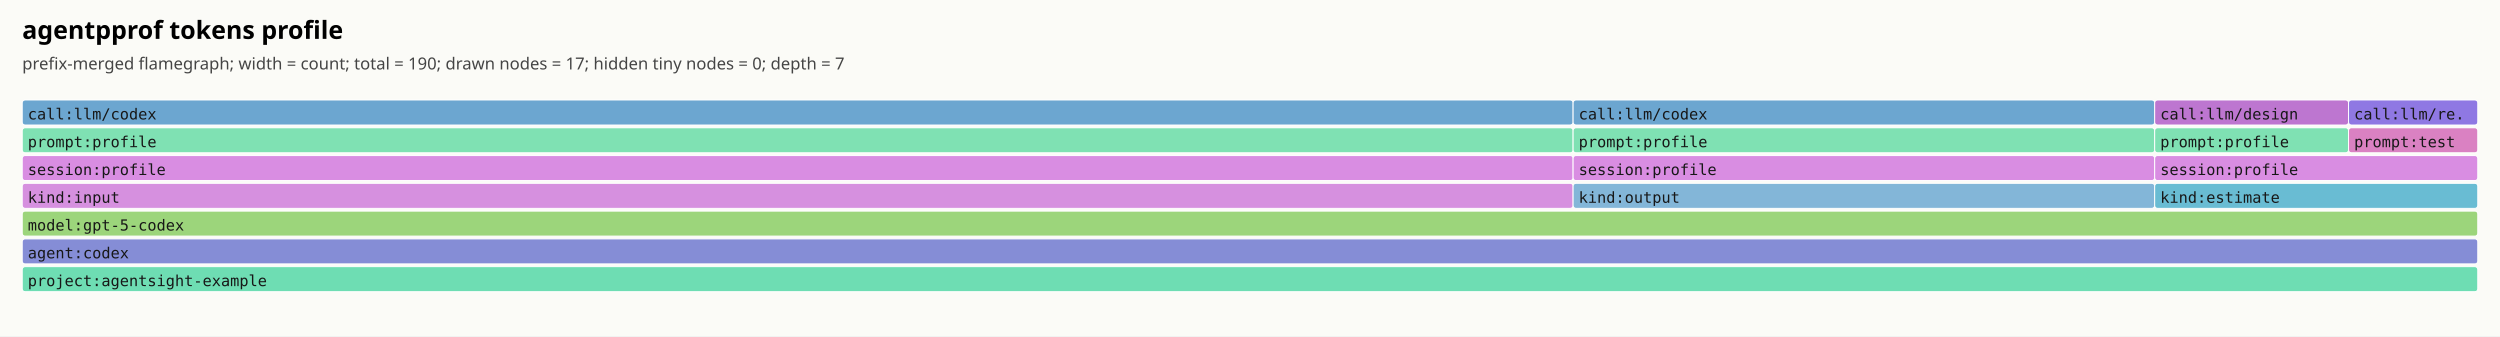
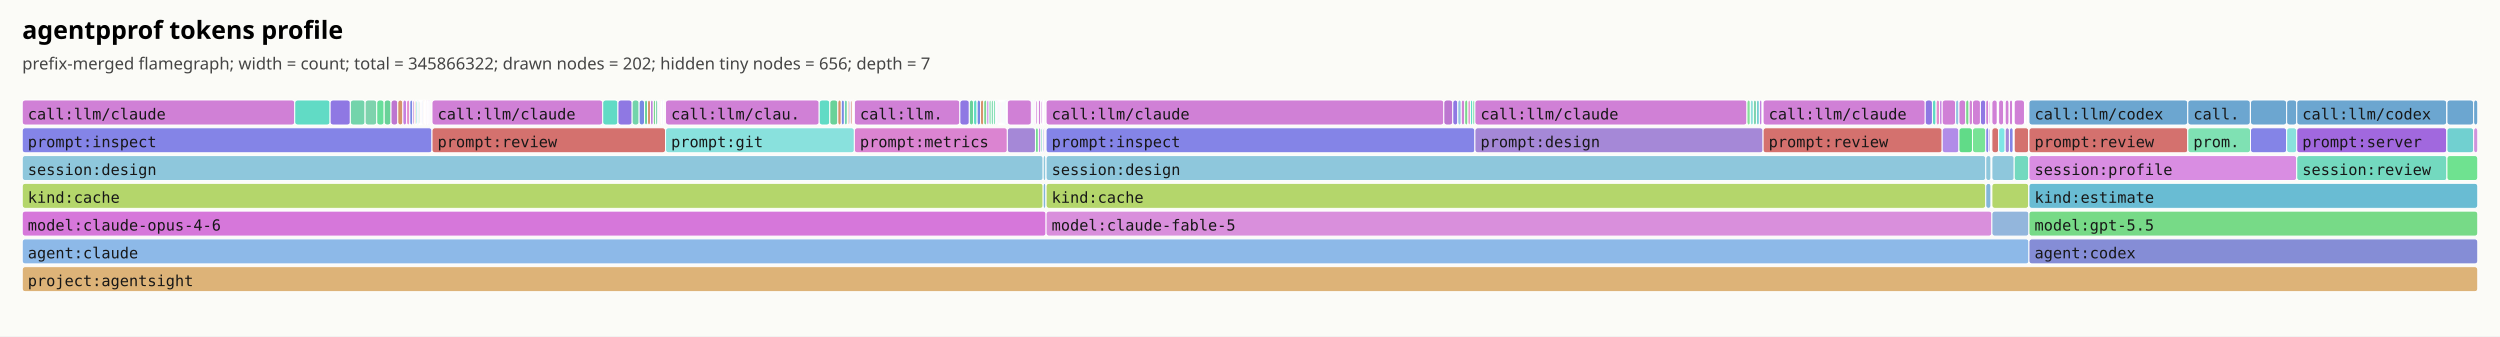
<svg xmlns="http://www.w3.org/2000/svg" width="1800" height="242" viewBox="0 0 1800 242">
  <style>text{font-family:ui-monospace,Menlo,monospace;font-size:11px;pointer-events:none}.title{font-family:system-ui,sans-serif;font-size:18px;font-weight:700}.meta{font-family:system-ui,sans-serif;font-size:12px;fill:#444}rect:hover{stroke:#111;stroke-width:1.2}</style>
  <rect width="1800" height="242" fill="#fbfbf7" />
  <text class="title" x="16" y="28">agentpprof tokens profile</text>
-   <text class="meta" x="16" y="50">prefix-merged flamegraph; width = count; total = 190; drawn nodes = 17; hidden tiny nodes = 0; depth = 7</text>
-   <g>
-     <rect x="16.000" y="192.000" width="1768.000" height="18" rx="2" ry="2" fill="hsl(157 62% 65%)" stroke="#fff" stroke-width=".7" />
-     <text x="20.000" y="206.000" fill="#171717">project:agentsight-example</text>
-   </g>
-   <g>
-     <rect x="16.000" y="172.000" width="1768.000" height="18" rx="2" ry="2" fill="hsl(234 50% 68%)" stroke="#fff" stroke-width=".7" />
-     <text x="20.000" y="186.000" fill="#171717">agent:codex</text>
-   </g>
-   <g>
-     <rect x="16.000" y="152.000" width="1768.000" height="18" rx="2" ry="2" fill="hsl(98 52% 66%)" stroke="#fff" stroke-width=".7" />
-     <text x="20.000" y="166.000" fill="#171717">model:gpt-5-codex</text>
-   </g>
-   <g>
-     <rect x="16.000" y="132.000" width="1116.632" height="18" rx="2" ry="2" fill="hsl(293 55% 72%)" stroke="#fff" stroke-width=".7" />
-     <text x="20.000" y="146.000" fill="#171717">kind:input</text>
-   </g>
-   <g>
-     <rect x="16.000" y="112.000" width="1116.632" height="18" rx="2" ry="2" fill="hsl(294 59% 72%)" stroke="#fff" stroke-width=".7" />
-     <text x="20.000" y="126.000" fill="#171717">session:profile</text>
-   </g>
-   <g>
-     <rect x="16.000" y="92.000" width="1116.632" height="18" rx="2" ry="2" fill="hsl(152 62% 69%)" stroke="#fff" stroke-width=".7" />
-     <text x="20.000" y="106.000" fill="#171717">prompt:profile</text>
-   </g>
-   <g>
-     <rect x="16.000" y="72.000" width="1116.632" height="18" rx="2" ry="2" fill="hsl(205 52% 62%)" stroke="#fff" stroke-width=".7" />
-     <text x="20.000" y="86.000" fill="#171717">call:llm/codex</text>
-   </g>
-   <g>
-     <rect x="1132.632" y="132.000" width="418.737" height="18" rx="2" ry="2" fill="hsl(204 52% 68%)" stroke="#fff" stroke-width=".7" />
-     <text x="1136.632" y="146.000" fill="#171717">kind:output</text>
-   </g>
-   <g>
-     <rect x="1132.632" y="112.000" width="418.737" height="18" rx="2" ry="2" fill="hsl(294 59% 72%)" stroke="#fff" stroke-width=".7" />
-     <text x="1136.632" y="126.000" fill="#171717">session:profile</text>
-   </g>
-   <g>
-     <rect x="1132.632" y="92.000" width="418.737" height="18" rx="2" ry="2" fill="hsl(152 62% 69%)" stroke="#fff" stroke-width=".7" />
-     <text x="1136.632" y="106.000" fill="#171717">prompt:profile</text>
-   </g>
-   <g>
-     <rect x="1132.632" y="72.000" width="418.737" height="18" rx="2" ry="2" fill="hsl(205 52% 62%)" stroke="#fff" stroke-width=".7" />
-     <text x="1136.632" y="86.000" fill="#171717">call:llm/codex</text>
-   </g>
-   <g>
-     <rect x="1551.368" y="132.000" width="232.632" height="18" rx="2" ry="2" fill="hsl(193 55% 62%)" stroke="#fff" stroke-width=".7" />
-     <text x="1555.368" y="146.000" fill="#171717">kind:estimate</text>
-   </g>
-   <g>
-     <rect x="1551.368" y="112.000" width="232.632" height="18" rx="2" ry="2" fill="hsl(294 59% 72%)" stroke="#fff" stroke-width=".7" />
-     <text x="1555.368" y="126.000" fill="#171717">session:profile</text>
-   </g>
-   <g>
-     <rect x="1551.368" y="92.000" width="139.579" height="18" rx="2" ry="2" fill="hsl(152 62% 69%)" stroke="#fff" stroke-width=".7" />
-     <text x="1555.368" y="106.000" fill="#171717">prompt:profile</text>
-   </g>
-   <g>
-     <rect x="1551.368" y="72.000" width="139.579" height="18" rx="2" ry="2" fill="hsl(287 49% 64%)" stroke="#fff" stroke-width=".7" />
-     <text x="1555.368" y="86.000" fill="#171717">call:llm/design</text>
-   </g>
-   <g>
-     <rect x="1690.947" y="92.000" width="93.053" height="18" rx="2" ry="2" fill="hsl(316 55% 68%)" stroke="#fff" stroke-width=".7" />
-     <text x="1694.947" y="106.000" fill="#171717">prompt:test</text>
-   </g>
-   <g>
-     <rect x="1690.947" y="72.000" width="93.053" height="18" rx="2" ry="2" fill="hsl(253 66% 68%)" stroke="#fff" stroke-width=".7" />
-     <text x="1694.947" y="86.000" fill="#171717">call:llm/re.</text>
+   <text class="meta" x="16" y="50">prefix-merged flamegraph; width = count; total = 345866322; drawn nodes = 202; hidden tiny nodes = 656; depth = 7</text>
+   <g>
+     <rect x="16.000" y="192.000" width="1768.000" height="18" rx="2" ry="2" fill="hsl(35 60% 67%)" stroke="#fff" stroke-width=".7" />
+     <text x="20.000" y="206.000" fill="#171717">project:agentsight</text>
+   </g>
+   <g>
+     <rect x="16.000" y="172.000" width="1444.853" height="18" rx="2" ry="2" fill="hsl(211 66% 73%)" stroke="#fff" stroke-width=".7" />
+     <text x="20.000" y="186.000" fill="#171717">agent:claude</text>
+   </g>
+   <g>
+     <rect x="16.000" y="152.000" width="737.173" height="18" rx="2" ry="2" fill="hsl(298 57% 66%)" stroke="#fff" stroke-width=".7" />
+     <text x="20.000" y="166.000" fill="#171717">model:claude-opus-4-6</text>
+   </g>
+   <g>
+     <rect x="16.000" y="132.000" width="735.072" height="18" rx="2" ry="2" fill="hsl(79 57% 63%)" stroke="#fff" stroke-width=".7" />
+     <text x="20.000" y="146.000" fill="#171717">kind:cache</text>
+   </g>
+   <g>
+     <rect x="16.000" y="112.000" width="735.072" height="18" rx="2" ry="2" fill="hsl(196 53% 71%)" stroke="#fff" stroke-width=".7" />
+     <text x="20.000" y="126.000" fill="#171717">session:design</text>
+   </g>
+   <g>
+     <rect x="16.000" y="92.000" width="295.044" height="18" rx="2" ry="2" fill="hsl(240 67% 71%)" stroke="#fff" stroke-width=".7" />
+     <text x="20.000" y="106.000" fill="#171717">prompt:inspect</text>
+   </g>
+   <g>
+     <rect x="16.000" y="72.000" width="196.210" height="18" rx="2" ry="2" fill="hsl(296 51% 67%)" stroke="#fff" stroke-width=".7" />
+     <text x="20.000" y="86.000" fill="#171717">call:llm/claude</text>
+   </g>
+   <g>
+     <rect x="212.210" y="72.000" width="25.457" height="18" rx="2" ry="2" fill="hsl(169 63% 62%)" stroke="#fff" stroke-width=".7" />
+   </g>
+   <g>
+     <rect x="237.667" y="72.000" width="14.568" height="18" rx="2" ry="2" fill="hsl(253 66% 68%)" stroke="#fff" stroke-width=".7" />
+   </g>
+   <g>
+     <rect x="252.235" y="72.000" width="10.632" height="18" rx="2" ry="2" fill="hsl(155 53% 64%)" stroke="#fff" stroke-width=".7" />
+   </g>
+   <g>
+     <rect x="262.867" y="72.000" width="8.400" height="18" rx="2" ry="2" fill="hsl(153 49% 66%)" stroke="#fff" stroke-width=".7" />
+   </g>
+   <g>
+     <rect x="271.267" y="72.000" width="5.332" height="18" rx="2" ry="2" fill="hsl(146 64% 64%)" stroke="#fff" stroke-width=".7" />
+   </g>
+   <g>
+     <rect x="276.599" y="72.000" width="4.942" height="18" rx="2" ry="2" fill="hsl(147 54% 62%)" stroke="#fff" stroke-width=".7" />
+   </g>
+   <g>
+     <rect x="281.541" y="72.000" width="4.879" height="18" rx="2" ry="2" fill="hsl(287 49% 64%)" stroke="#fff" stroke-width=".7" />
+   </g>
+   <g>
+     <rect x="286.419" y="72.000" width="3.649" height="18" rx="2" ry="2" fill="hsl(22 57% 63%)" stroke="#fff" stroke-width=".7" />
+   </g>
+   <g>
+     <rect x="290.068" y="72.000" width="2.667" height="18" rx="2" ry="2" fill="hsl(283 61% 69%)" stroke="#fff" stroke-width=".7" />
+   </g>
+   <g>
+     <rect x="292.736" y="72.000" width="2.327" height="18" rx="2" ry="2" fill="hsl(318 63% 73%)" stroke="#fff" stroke-width=".7" />
+   </g>
+   <g>
+     <rect x="295.062" y="72.000" width="2.094" height="18" rx="2" ry="2" fill="hsl(230 66% 68%)" stroke="#fff" stroke-width=".7" />
+   </g>
+   <g>
+     <rect x="297.156" y="72.000" width="1.194" height="18" rx="2" ry="2" fill="hsl(281 54% 68%)" stroke="#fff" stroke-width=".7" />
+   </g>
+   <g>
+     <rect x="298.350" y="72.000" width="1.136" height="18" rx="2" ry="2" fill="hsl(28 67% 62%)" stroke="#fff" stroke-width=".7" />
+   </g>
+   <g>
+     <rect x="299.486" y="72.000" width="1.041" height="18" rx="2" ry="2" fill="hsl(180 63% 67%)" stroke="#fff" stroke-width=".7" />
+   </g>
+   <g>
+     <rect x="300.527" y="72.000" width="0.979" height="18" rx="2" ry="2" fill="hsl(256 59% 65%)" stroke="#fff" stroke-width=".7" />
+   </g>
+   <g>
+     <rect x="301.506" y="72.000" width="0.914" height="18" rx="2" ry="2" fill="hsl(133 53% 66%)" stroke="#fff" stroke-width=".7" />
+   </g>
+   <g>
+     <rect x="302.420" y="72.000" width="0.735" height="18" rx="2" ry="2" fill="hsl(12 59% 71%)" stroke="#fff" stroke-width=".7" />
+   </g>
+   <g>
+     <rect x="303.155" y="72.000" width="0.634" height="18" rx="2" ry="2" fill="hsl(181 54% 72%)" stroke="#fff" stroke-width=".7" />
+   </g>
+   <g>
+     <rect x="303.789" y="72.000" width="0.632" height="18" rx="2" ry="2" fill="hsl(288 55% 64%)" stroke="#fff" stroke-width=".7" />
+   </g>
+   <g>
+     <rect x="304.420" y="72.000" width="0.601" height="18" rx="2" ry="2" fill="hsl(225 65% 63%)" stroke="#fff" stroke-width=".7" />
+   </g>
+   <g>
+     <rect x="305.021" y="72.000" width="0.588" height="18" rx="2" ry="2" fill="hsl(20 67% 73%)" stroke="#fff" stroke-width=".7" />
+   </g>
+   <g>
+     <rect x="305.609" y="72.000" width="0.548" height="18" rx="2" ry="2" fill="hsl(17 59% 73%)" stroke="#fff" stroke-width=".7" />
+   </g>
+   <g>
+     <rect x="306.157" y="72.000" width="0.542" height="18" rx="2" ry="2" fill="hsl(277 62% 69%)" stroke="#fff" stroke-width=".7" />
+   </g>
+   <g>
+     <rect x="306.698" y="72.000" width="0.499" height="18" rx="2" ry="2" fill="hsl(359 64% 68%)" stroke="#fff" stroke-width=".7" />
+   </g>
+   <g>
+     <rect x="307.197" y="72.000" width="0.484" height="18" rx="2" ry="2" fill="hsl(321 58% 72%)" stroke="#fff" stroke-width=".7" />
+   </g>
+   <g>
+     <rect x="307.681" y="72.000" width="0.460" height="18" rx="2" ry="2" fill="hsl(157 67% 71%)" stroke="#fff" stroke-width=".7" />
+   </g>
+   <g>
+     <rect x="308.141" y="72.000" width="0.456" height="18" rx="2" ry="2" fill="hsl(252 64% 63%)" stroke="#fff" stroke-width=".7" />
+   </g>
+   <g>
+     <rect x="308.597" y="72.000" width="0.357" height="18" rx="2" ry="2" fill="hsl(291 67% 66%)" stroke="#fff" stroke-width=".7" />
+   </g>
+   <g>
+     <rect x="308.954" y="72.000" width="0.352" height="18" rx="2" ry="2" fill="hsl(187 57% 68%)" stroke="#fff" stroke-width=".7" />
+   </g>
+   <g>
+     <rect x="309.306" y="72.000" width="0.350" height="18" rx="2" ry="2" fill="hsl(280 52% 70%)" stroke="#fff" stroke-width=".7" />
+   </g>
+   <g>
+     <rect x="311.044" y="92.000" width="168.151" height="18" rx="2" ry="2" fill="hsl(2 54% 63%)" stroke="#fff" stroke-width=".7" />
+     <text x="315.044" y="106.000" fill="#171717">prompt:review</text>
+   </g>
+   <g>
+     <rect x="311.044" y="72.000" width="122.917" height="18" rx="2" ry="2" fill="hsl(296 51% 67%)" stroke="#fff" stroke-width=".7" />
+     <text x="315.044" y="86.000" fill="#171717">call:llm/claude</text>
+   </g>
+   <g>
+     <rect x="433.961" y="72.000" width="10.969" height="18" rx="2" ry="2" fill="hsl(169 63% 62%)" stroke="#fff" stroke-width=".7" />
+   </g>
+   <g>
+     <rect x="444.930" y="72.000" width="10.211" height="18" rx="2" ry="2" fill="hsl(253 66% 68%)" stroke="#fff" stroke-width=".7" />
+   </g>
+   <g>
+     <rect x="455.142" y="72.000" width="5.033" height="18" rx="2" ry="2" fill="hsl(155 53% 64%)" stroke="#fff" stroke-width=".7" />
+   </g>
+   <g>
+     <rect x="460.175" y="72.000" width="3.900" height="18" rx="2" ry="2" fill="hsl(230 66% 68%)" stroke="#fff" stroke-width=".7" />
+   </g>
+   <g>
+     <rect x="464.074" y="72.000" width="2.156" height="18" rx="2" ry="2" fill="hsl(147 54% 62%)" stroke="#fff" stroke-width=".7" />
+   </g>
+   <g>
+     <rect x="466.230" y="72.000" width="2.124" height="18" rx="2" ry="2" fill="hsl(22 57% 63%)" stroke="#fff" stroke-width=".7" />
+   </g>
+   <g>
+     <rect x="468.354" y="72.000" width="2.012" height="18" rx="2" ry="2" fill="hsl(281 54% 68%)" stroke="#fff" stroke-width=".7" />
+   </g>
+   <g>
+     <rect x="470.366" y="72.000" width="1.658" height="18" rx="2" ry="2" fill="hsl(133 53% 66%)" stroke="#fff" stroke-width=".7" />
+   </g>
+   <g>
+     <rect x="472.024" y="72.000" width="1.634" height="18" rx="2" ry="2" fill="hsl(153 49% 66%)" stroke="#fff" stroke-width=".7" />
+   </g>
+   <g>
+     <rect x="473.658" y="72.000" width="0.662" height="18" rx="2" ry="2" fill="hsl(225 65% 63%)" stroke="#fff" stroke-width=".7" />
+   </g>
+   <g>
+     <rect x="474.320" y="72.000" width="0.658" height="18" rx="2" ry="2" fill="hsl(318 63% 73%)" stroke="#fff" stroke-width=".7" />
+   </g>
+   <g>
+     <rect x="474.978" y="72.000" width="0.647" height="18" rx="2" ry="2" fill="hsl(283 61% 69%)" stroke="#fff" stroke-width=".7" />
+   </g>
+   <g>
+     <rect x="475.625" y="72.000" width="0.589" height="18" rx="2" ry="2" fill="hsl(28 67% 62%)" stroke="#fff" stroke-width=".7" />
+   </g>
+   <g>
+     <rect x="476.214" y="72.000" width="0.585" height="18" rx="2" ry="2" fill="hsl(11 53% 68%)" stroke="#fff" stroke-width=".7" />
+   </g>
+   <g>
+     <rect x="476.799" y="72.000" width="0.391" height="18" rx="2" ry="2" fill="hsl(157 67% 71%)" stroke="#fff" stroke-width=".7" />
+   </g>
+   <g>
+     <rect x="477.190" y="72.000" width="0.386" height="18" rx="2" ry="2" fill="hsl(256 59% 65%)" stroke="#fff" stroke-width=".7" />
+   </g>
+   <g>
+     <rect x="477.576" y="72.000" width="0.383" height="18" rx="2" ry="2" fill="hsl(304 67% 70%)" stroke="#fff" stroke-width=".7" />
+   </g>
+   <g>
+     <rect x="479.195" y="92.000" width="135.944" height="18" rx="2" ry="2" fill="hsl(177 60% 71%)" stroke="#fff" stroke-width=".7" />
+     <text x="483.195" y="106.000" fill="#171717">prompt:git</text>
+   </g>
+   <g>
+     <rect x="479.195" y="72.000" width="110.629" height="18" rx="2" ry="2" fill="hsl(296 51% 67%)" stroke="#fff" stroke-width=".7" />
+     <text x="483.195" y="86.000" fill="#171717">call:llm/clau.</text>
+   </g>
+   <g>
+     <rect x="589.824" y="72.000" width="7.636" height="18" rx="2" ry="2" fill="hsl(169 63% 62%)" stroke="#fff" stroke-width=".7" />
+   </g>
+   <g>
+     <rect x="597.460" y="72.000" width="5.792" height="18" rx="2" ry="2" fill="hsl(147 54% 62%)" stroke="#fff" stroke-width=".7" />
+   </g>
+   <g>
+     <rect x="603.251" y="72.000" width="2.469" height="18" rx="2" ry="2" fill="hsl(22 57% 63%)" stroke="#fff" stroke-width=".7" />
+   </g>
+   <g>
+     <rect x="605.721" y="72.000" width="2.240" height="18" rx="2" ry="2" fill="hsl(230 66% 68%)" stroke="#fff" stroke-width=".7" />
+   </g>
+   <g>
+     <rect x="607.961" y="72.000" width="2.145" height="18" rx="2" ry="2" fill="hsl(155 53% 64%)" stroke="#fff" stroke-width=".7" />
+   </g>
+   <g>
+     <rect x="610.106" y="72.000" width="1.285" height="18" rx="2" ry="2" fill="hsl(20 67% 73%)" stroke="#fff" stroke-width=".7" />
+   </g>
+   <g>
+     <rect x="611.391" y="72.000" width="1.229" height="18" rx="2" ry="2" fill="hsl(253 66% 68%)" stroke="#fff" stroke-width=".7" />
+   </g>
+   <g>
+     <rect x="612.619" y="72.000" width="1.222" height="18" rx="2" ry="2" fill="hsl(11 53% 68%)" stroke="#fff" stroke-width=".7" />
+   </g>
+   <g>
+     <rect x="613.842" y="72.000" width="0.672" height="18" rx="2" ry="2" fill="hsl(12 59% 71%)" stroke="#fff" stroke-width=".7" />
+   </g>
+   <g>
+     <rect x="614.514" y="72.000" width="0.625" height="18" rx="2" ry="2" fill="hsl(28 67% 62%)" stroke="#fff" stroke-width=".7" />
+   </g>
+   <g>
+     <rect x="615.139" y="92.000" width="110.136" height="18" rx="2" ry="2" fill="hsl(307 55% 69%)" stroke="#fff" stroke-width=".7" />
+     <text x="619.139" y="106.000" fill="#171717">prompt:metrics</text>
+   </g>
+   <g>
+     <rect x="615.139" y="72.000" width="75.962" height="18" rx="2" ry="2" fill="hsl(296 51% 67%)" stroke="#fff" stroke-width=".7" />
+     <text x="619.139" y="86.000" fill="#171717">call:llm.</text>
+   </g>
+   <g>
+     <rect x="691.101" y="72.000" width="6.809" height="18" rx="2" ry="2" fill="hsl(253 66% 68%)" stroke="#fff" stroke-width=".7" />
+   </g>
+   <g>
+     <rect x="697.910" y="72.000" width="3.053" height="18" rx="2" ry="2" fill="hsl(147 54% 62%)" stroke="#fff" stroke-width=".7" />
+   </g>
+   <g>
+     <rect x="700.963" y="72.000" width="2.550" height="18" rx="2" ry="2" fill="hsl(169 63% 62%)" stroke="#fff" stroke-width=".7" />
+   </g>
+   <g>
+     <rect x="703.513" y="72.000" width="2.455" height="18" rx="2" ry="2" fill="hsl(230 66% 68%)" stroke="#fff" stroke-width=".7" />
+   </g>
+   <g>
+     <rect x="705.968" y="72.000" width="2.316" height="18" rx="2" ry="2" fill="hsl(22 57% 63%)" stroke="#fff" stroke-width=".7" />
+   </g>
+   <g>
+     <rect x="708.285" y="72.000" width="2.208" height="18" rx="2" ry="2" fill="hsl(133 53% 66%)" stroke="#fff" stroke-width=".7" />
+   </g>
+   <g>
+     <rect x="710.492" y="72.000" width="1.617" height="18" rx="2" ry="2" fill="hsl(283 61% 69%)" stroke="#fff" stroke-width=".7" />
+   </g>
+   <g>
+     <rect x="712.109" y="72.000" width="1.575" height="18" rx="2" ry="2" fill="hsl(146 64% 64%)" stroke="#fff" stroke-width=".7" />
+   </g>
+   <g>
+     <rect x="713.684" y="72.000" width="1.562" height="18" rx="2" ry="2" fill="hsl(155 53% 64%)" stroke="#fff" stroke-width=".7" />
+   </g>
+   <g>
+     <rect x="715.246" y="72.000" width="1.443" height="18" rx="2" ry="2" fill="hsl(151 63% 66%)" stroke="#fff" stroke-width=".7" />
+   </g>
+   <g>
+     <rect x="716.689" y="72.000" width="0.825" height="18" rx="2" ry="2" fill="hsl(255 62% 69%)" stroke="#fff" stroke-width=".7" />
+   </g>
+   <g>
+     <rect x="717.514" y="72.000" width="0.805" height="18" rx="2" ry="2" fill="hsl(280 52% 70%)" stroke="#fff" stroke-width=".7" />
+   </g>
+   <g>
+     <rect x="718.319" y="72.000" width="0.803" height="18" rx="2" ry="2" fill="hsl(192 60% 70%)" stroke="#fff" stroke-width=".7" />
+   </g>
+   <g>
+     <rect x="719.122" y="72.000" width="0.785" height="18" rx="2" ry="2" fill="hsl(318 63% 73%)" stroke="#fff" stroke-width=".7" />
+   </g>
+   <g>
+     <rect x="719.908" y="72.000" width="0.733" height="18" rx="2" ry="2" fill="hsl(188 57% 69%)" stroke="#fff" stroke-width=".7" />
+   </g>
+   <g>
+     <rect x="720.640" y="72.000" width="0.720" height="18" rx="2" ry="2" fill="hsl(10 56% 72%)" stroke="#fff" stroke-width=".7" />
+   </g>
+   <g>
+     <rect x="721.360" y="72.000" width="0.706" height="18" rx="2" ry="2" fill="hsl(212 52% 69%)" stroke="#fff" stroke-width=".7" />
+   </g>
+   <g>
+     <rect x="722.066" y="72.000" width="0.698" height="18" rx="2" ry="2" fill="hsl(211 60% 67%)" stroke="#fff" stroke-width=".7" />
+   </g>
+   <g>
+     <rect x="722.764" y="72.000" width="0.694" height="18" rx="2" ry="2" fill="hsl(153 49% 66%)" stroke="#fff" stroke-width=".7" />
+   </g>
+   <g>
+     <rect x="723.457" y="72.000" width="0.625" height="18" rx="2" ry="2" fill="hsl(170 53% 65%)" stroke="#fff" stroke-width=".7" />
+   </g>
+   <g>
+     <rect x="724.082" y="72.000" width="0.598" height="18" rx="2" ry="2" fill="hsl(149 67% 67%)" stroke="#fff" stroke-width=".7" />
+   </g>
+   <g>
+     <rect x="724.681" y="72.000" width="0.595" height="18" rx="2" ry="2" fill="hsl(248 65% 71%)" stroke="#fff" stroke-width=".7" />
+   </g>
+   <g>
+     <rect x="725.275" y="92.000" width="20.255" height="18" rx="2" ry="2" fill="hsl(262 50% 69%)" stroke="#fff" stroke-width=".7" />
+   </g>
+   <g>
+     <rect x="725.275" y="72.000" width="17.327" height="18" rx="2" ry="2" fill="hsl(296 51% 67%)" stroke="#fff" stroke-width=".7" />
+   </g>
+   <g>
+     <rect x="742.602" y="72.000" width="0.881" height="18" rx="2" ry="2" fill="hsl(153 49% 66%)" stroke="#fff" stroke-width=".7" />
+   </g>
+   <g>
+     <rect x="743.484" y="72.000" width="0.481" height="18" rx="2" ry="2" fill="hsl(149 51% 67%)" stroke="#fff" stroke-width=".7" />
+   </g>
+   <g>
+     <rect x="743.964" y="72.000" width="0.404" height="18" rx="2" ry="2" fill="hsl(181 54% 72%)" stroke="#fff" stroke-width=".7" />
+   </g>
+   <g>
+     <rect x="744.368" y="72.000" width="0.365" height="18" rx="2" ry="2" fill="hsl(287 49% 64%)" stroke="#fff" stroke-width=".7" />
+   </g>
+   <g>
+     <rect x="745.530" y="92.000" width="2.099" height="18" rx="2" ry="2" fill="hsl(138 59% 65%)" stroke="#fff" stroke-width=".7" />
+   </g>
+   <g>
+     <rect x="745.530" y="72.000" width="1.197" height="18" rx="2" ry="2" fill="hsl(296 51% 67%)" stroke="#fff" stroke-width=".7" />
+   </g>
+   <g>
+     <rect x="747.629" y="92.000" width="1.851" height="18" rx="2" ry="2" fill="hsl(284 62% 72%)" stroke="#fff" stroke-width=".7" />
+   </g>
+   <g>
+     <rect x="747.629" y="72.000" width="1.612" height="18" rx="2" ry="2" fill="hsl(296 51% 67%)" stroke="#fff" stroke-width=".7" />
+   </g>
+   <g>
+     <rect x="749.480" y="92.000" width="1.225" height="18" rx="2" ry="2" fill="hsl(162 52% 67%)" stroke="#fff" stroke-width=".7" />
+   </g>
+   <g>
+     <rect x="749.480" y="72.000" width="0.982" height="18" rx="2" ry="2" fill="hsl(296 51% 67%)" stroke="#fff" stroke-width=".7" />
+   </g>
+   <g>
+     <rect x="750.705" y="92.000" width="0.366" height="18" rx="2" ry="2" fill="hsl(311 49% 66%)" stroke="#fff" stroke-width=".7" />
+   </g>
+   <g>
+     <rect x="750.705" y="72.000" width="0.366" height="18" rx="2" ry="2" fill="hsl(275 62% 73%)" stroke="#fff" stroke-width=".7" />
+   </g>
+   <g>
+     <rect x="751.072" y="132.000" width="1.953" height="18" rx="2" ry="2" fill="hsl(204 52% 68%)" stroke="#fff" stroke-width=".7" />
+   </g>
+   <g>
+     <rect x="751.072" y="112.000" width="1.953" height="18" rx="2" ry="2" fill="hsl(196 53% 71%)" stroke="#fff" stroke-width=".7" />
+   </g>
+   <g>
+     <rect x="751.072" y="92.000" width="1.053" height="18" rx="2" ry="2" fill="hsl(240 67% 71%)" stroke="#fff" stroke-width=".7" />
+   </g>
+   <g>
+     <rect x="751.072" y="72.000" width="0.679" height="18" rx="2" ry="2" fill="hsl(296 51% 67%)" stroke="#fff" stroke-width=".7" />
+   </g>
+   <g>
+     <rect x="752.125" y="92.000" width="0.402" height="18" rx="2" ry="2" fill="hsl(2 54% 63%)" stroke="#fff" stroke-width=".7" />
+   </g>
+   <g>
+     <rect x="753.173" y="152.000" width="680.989" height="18" rx="2" ry="2" fill="hsl(298 52% 71%)" stroke="#fff" stroke-width=".7" />
+     <text x="757.173" y="166.000" fill="#171717">model:claude-fable-5</text>
+   </g>
+   <g>
+     <rect x="753.173" y="132.000" width="676.583" height="18" rx="2" ry="2" fill="hsl(79 57% 63%)" stroke="#fff" stroke-width=".7" />
+     <text x="757.173" y="146.000" fill="#171717">kind:cache</text>
+   </g>
+   <g>
+     <rect x="753.173" y="112.000" width="676.583" height="18" rx="2" ry="2" fill="hsl(196 53% 71%)" stroke="#fff" stroke-width=".7" />
+     <text x="757.173" y="126.000" fill="#171717">session:design</text>
+   </g>
+   <g>
+     <rect x="753.173" y="92.000" width="308.768" height="18" rx="2" ry="2" fill="hsl(240 67% 71%)" stroke="#fff" stroke-width=".7" />
+     <text x="757.173" y="106.000" fill="#171717">prompt:inspect</text>
+   </g>
+   <g>
+     <rect x="753.173" y="72.000" width="286.376" height="18" rx="2" ry="2" fill="hsl(296 51% 67%)" stroke="#fff" stroke-width=".7" />
+     <text x="757.173" y="86.000" fill="#171717">call:llm/claude</text>
+   </g>
+   <g>
+     <rect x="1039.549" y="72.000" width="6.455" height="18" rx="2" ry="2" fill="hsl(287 49% 64%)" stroke="#fff" stroke-width=".7" />
+   </g>
+   <g>
+     <rect x="1046.004" y="72.000" width="3.621" height="18" rx="2" ry="2" fill="hsl(253 66% 68%)" stroke="#fff" stroke-width=".7" />
+   </g>
+   <g>
+     <rect x="1049.625" y="72.000" width="2.488" height="18" rx="2" ry="2" fill="hsl(202 57% 73%)" stroke="#fff" stroke-width=".7" />
+   </g>
+   <g>
+     <rect x="1052.113" y="72.000" width="2.458" height="18" rx="2" ry="2" fill="hsl(298 49% 67%)" stroke="#fff" stroke-width=".7" />
+   </g>
+   <g>
+     <rect x="1054.570" y="72.000" width="2.366" height="18" rx="2" ry="2" fill="hsl(133 53% 66%)" stroke="#fff" stroke-width=".7" />
+   </g>
+   <g>
+     <rect x="1056.936" y="72.000" width="1.775" height="18" rx="2" ry="2" fill="hsl(318 63% 73%)" stroke="#fff" stroke-width=".7" />
+   </g>
+   <g>
+     <rect x="1058.711" y="72.000" width="1.731" height="18" rx="2" ry="2" fill="hsl(169 63% 62%)" stroke="#fff" stroke-width=".7" />
+   </g>
+   <g>
+     <rect x="1060.443" y="72.000" width="1.498" height="18" rx="2" ry="2" fill="hsl(146 64% 64%)" stroke="#fff" stroke-width=".7" />
+   </g>
+   <g>
+     <rect x="1061.941" y="92.000" width="207.478" height="18" rx="2" ry="2" fill="hsl(262 50% 69%)" stroke="#fff" stroke-width=".7" />
+     <text x="1065.941" y="106.000" fill="#171717">prompt:design</text>
+   </g>
+   <g>
+     <rect x="1061.941" y="72.000" width="195.880" height="18" rx="2" ry="2" fill="hsl(296 51% 67%)" stroke="#fff" stroke-width=".7" />
+     <text x="1065.941" y="86.000" fill="#171717">call:llm/claude</text>
+   </g>
+   <g>
+     <rect x="1257.821" y="72.000" width="2.408" height="18" rx="2" ry="2" fill="hsl(134 59% 70%)" stroke="#fff" stroke-width=".7" />
+   </g>
+   <g>
+     <rect x="1260.228" y="72.000" width="2.216" height="18" rx="2" ry="2" fill="hsl(177 56% 72%)" stroke="#fff" stroke-width=".7" />
+   </g>
+   <g>
+     <rect x="1262.444" y="72.000" width="2.212" height="18" rx="2" ry="2" fill="hsl(153 49% 66%)" stroke="#fff" stroke-width=".7" />
+   </g>
+   <g>
+     <rect x="1264.656" y="72.000" width="2.097" height="18" rx="2" ry="2" fill="hsl(182 51% 64%)" stroke="#fff" stroke-width=".7" />
+   </g>
+   <g>
+     <rect x="1266.753" y="72.000" width="1.957" height="18" rx="2" ry="2" fill="hsl(283 61% 69%)" stroke="#fff" stroke-width=".7" />
+   </g>
+   <g>
+     <rect x="1268.710" y="72.000" width="0.709" height="18" rx="2" ry="2" fill="hsl(287 49% 64%)" stroke="#fff" stroke-width=".7" />
+   </g>
+   <g>
+     <rect x="1269.419" y="92.000" width="128.943" height="18" rx="2" ry="2" fill="hsl(2 54% 63%)" stroke="#fff" stroke-width=".7" />
+     <text x="1273.419" y="106.000" fill="#171717">prompt:review</text>
+   </g>
+   <g>
+     <rect x="1269.419" y="72.000" width="116.745" height="18" rx="2" ry="2" fill="hsl(296 51% 67%)" stroke="#fff" stroke-width=".7" />
+     <text x="1273.419" y="86.000" fill="#171717">call:llm/claude</text>
+   </g>
+   <g>
+     <rect x="1386.165" y="72.000" width="5.196" height="18" rx="2" ry="2" fill="hsl(253 66% 68%)" stroke="#fff" stroke-width=".7" />
+   </g>
+   <g>
+     <rect x="1391.361" y="72.000" width="2.639" height="18" rx="2" ry="2" fill="hsl(169 63% 62%)" stroke="#fff" stroke-width=".7" />
+   </g>
+   <g>
+     <rect x="1394.000" y="72.000" width="2.498" height="18" rx="2" ry="2" fill="hsl(318 63% 73%)" stroke="#fff" stroke-width=".7" />
+   </g>
+   <g>
+     <rect x="1396.497" y="72.000" width="1.865" height="18" rx="2" ry="2" fill="hsl(283 61% 69%)" stroke="#fff" stroke-width=".7" />
+   </g>
+   <g>
+     <rect x="1398.363" y="92.000" width="12.087" height="18" rx="2" ry="2" fill="hsl(264 67% 73%)" stroke="#fff" stroke-width=".7" />
+   </g>
+   <g>
+     <rect x="1398.363" y="72.000" width="9.664" height="18" rx="2" ry="2" fill="hsl(296 51% 67%)" stroke="#fff" stroke-width=".7" />
+   </g>
+   <g>
+     <rect x="1408.027" y="72.000" width="2.422" height="18" rx="2" ry="2" fill="hsl(202 57% 73%)" stroke="#fff" stroke-width=".7" />
+   </g>
+   <g>
+     <rect x="1410.449" y="92.000" width="9.728" height="18" rx="2" ry="2" fill="hsl(139 63% 62%)" stroke="#fff" stroke-width=".7" />
+   </g>
+   <g>
+     <rect x="1410.449" y="72.000" width="4.854" height="18" rx="2" ry="2" fill="hsl(296 51% 67%)" stroke="#fff" stroke-width=".7" />
+   </g>
+   <g>
+     <rect x="1415.303" y="72.000" width="2.447" height="18" rx="2" ry="2" fill="hsl(133 53% 66%)" stroke="#fff" stroke-width=".7" />
+   </g>
+   <g>
+     <rect x="1417.750" y="72.000" width="2.427" height="18" rx="2" ry="2" fill="hsl(298 49% 67%)" stroke="#fff" stroke-width=".7" />
+   </g>
+   <g>
+     <rect x="1420.177" y="92.000" width="9.579" height="18" rx="2" ry="2" fill="hsl(137 66% 68%)" stroke="#fff" stroke-width=".7" />
+   </g>
+   <g>
+     <rect x="1420.177" y="72.000" width="5.738" height="18" rx="2" ry="2" fill="hsl(296 51% 67%)" stroke="#fff" stroke-width=".7" />
+   </g>
+   <g>
+     <rect x="1425.915" y="72.000" width="3.841" height="18" rx="2" ry="2" fill="hsl(253 66% 68%)" stroke="#fff" stroke-width=".7" />
+   </g>
+   <g>
+     <rect x="1429.756" y="132.000" width="3.826" height="18" rx="2" ry="2" fill="hsl(204 52% 68%)" stroke="#fff" stroke-width=".7" />
+   </g>
+   <g>
+     <rect x="1429.756" y="112.000" width="3.826" height="18" rx="2" ry="2" fill="hsl(196 53% 71%)" stroke="#fff" stroke-width=".7" />
+   </g>
+   <g>
+     <rect x="1429.756" y="92.000" width="2.271" height="18" rx="2" ry="2" fill="hsl(240 67% 71%)" stroke="#fff" stroke-width=".7" />
+   </g>
+   <g>
+     <rect x="1429.756" y="72.000" width="2.075" height="18" rx="2" ry="2" fill="hsl(296 51% 67%)" stroke="#fff" stroke-width=".7" />
+   </g>
+   <g>
+     <rect x="1432.027" y="92.000" width="1.058" height="18" rx="2" ry="2" fill="hsl(262 50% 69%)" stroke="#fff" stroke-width=".7" />
+   </g>
+   <g>
+     <rect x="1432.027" y="72.000" width="0.945" height="18" rx="2" ry="2" fill="hsl(296 51% 67%)" stroke="#fff" stroke-width=".7" />
+   </g>
+   <g>
+     <rect x="1433.086" y="92.000" width="0.385" height="18" rx="2" ry="2" fill="hsl(2 54% 63%)" stroke="#fff" stroke-width=".7" />
+   </g>
+   <g>
+     <rect x="1433.583" y="132.000" width="0.580" height="18" rx="2" ry="2" fill="hsl(293 55% 72%)" stroke="#fff" stroke-width=".7" />
+   </g>
+   <g>
+     <rect x="1433.583" y="112.000" width="0.580" height="18" rx="2" ry="2" fill="hsl(196 53% 71%)" stroke="#fff" stroke-width=".7" />
+   </g>
+   <g>
+     <rect x="1434.163" y="152.000" width="26.691" height="18" rx="2" ry="2" fill="hsl(211 51% 72%)" stroke="#fff" stroke-width=".7" />
+   </g>
+   <g>
+     <rect x="1434.163" y="132.000" width="26.493" height="18" rx="2" ry="2" fill="hsl(79 57% 63%)" stroke="#fff" stroke-width=".7" />
+   </g>
+   <g>
+     <rect x="1434.163" y="112.000" width="16.058" height="18" rx="2" ry="2" fill="hsl(196 53% 71%)" stroke="#fff" stroke-width=".7" />
+   </g>
+   <g>
+     <rect x="1434.163" y="92.000" width="4.841" height="18" rx="2" ry="2" fill="hsl(2 54% 63%)" stroke="#fff" stroke-width=".7" />
+   </g>
+   <g>
+     <rect x="1434.163" y="72.000" width="3.910" height="18" rx="2" ry="2" fill="hsl(296 51% 67%)" stroke="#fff" stroke-width=".7" />
+   </g>
+   <g>
+     <rect x="1438.072" y="72.000" width="0.513" height="18" rx="2" ry="2" fill="hsl(347 50% 70%)" stroke="#fff" stroke-width=".7" />
+   </g>
+   <g>
+     <rect x="1438.585" y="72.000" width="0.419" height="18" rx="2" ry="2" fill="hsl(253 66% 68%)" stroke="#fff" stroke-width=".7" />
+   </g>
+   <g>
+     <rect x="1439.004" y="92.000" width="4.716" height="18" rx="2" ry="2" fill="hsl(180 67% 70%)" stroke="#fff" stroke-width=".7" />
+   </g>
+   <g>
+     <rect x="1439.004" y="72.000" width="3.594" height="18" rx="2" ry="2" fill="hsl(296 51% 67%)" stroke="#fff" stroke-width=".7" />
+   </g>
+   <g>
+     <rect x="1442.598" y="72.000" width="0.752" height="18" rx="2" ry="2" fill="hsl(287 49% 64%)" stroke="#fff" stroke-width=".7" />
+   </g>
+   <g>
+     <rect x="1443.350" y="72.000" width="0.369" height="18" rx="2" ry="2" fill="hsl(253 66% 68%)" stroke="#fff" stroke-width=".7" />
+   </g>
+   <g>
+     <rect x="1443.719" y="92.000" width="3.063" height="18" rx="2" ry="2" fill="hsl(262 50% 69%)" stroke="#fff" stroke-width=".7" />
+   </g>
+   <g>
+     <rect x="1443.719" y="72.000" width="2.743" height="18" rx="2" ry="2" fill="hsl(296 51% 67%)" stroke="#fff" stroke-width=".7" />
+   </g>
+   <g>
+     <rect x="1446.782" y="92.000" width="2.765" height="18" rx="2" ry="2" fill="hsl(240 67% 71%)" stroke="#fff" stroke-width=".7" />
+   </g>
+   <g>
+     <rect x="1446.782" y="72.000" width="2.310" height="18" rx="2" ry="2" fill="hsl(296 51% 67%)" stroke="#fff" stroke-width=".7" />
+   </g>
+   <g>
+     <rect x="1449.547" y="92.000" width="0.673" height="18" rx="2" ry="2" fill="hsl(210 61% 63%)" stroke="#fff" stroke-width=".7" />
+   </g>
+   <g>
+     <rect x="1449.547" y="72.000" width="0.447" height="18" rx="2" ry="2" fill="hsl(296 51% 67%)" stroke="#fff" stroke-width=".7" />
+   </g>
+   <g>
+     <rect x="1450.221" y="112.000" width="10.435" height="18" rx="2" ry="2" fill="hsl(165 57% 65%)" stroke="#fff" stroke-width=".7" />
+   </g>
+   <g>
+     <rect x="1450.221" y="92.000" width="10.435" height="18" rx="2" ry="2" fill="hsl(2 54% 63%)" stroke="#fff" stroke-width=".7" />
+   </g>
+   <g>
+     <rect x="1450.221" y="72.000" width="7.396" height="18" rx="2" ry="2" fill="hsl(296 51% 67%)" stroke="#fff" stroke-width=".7" />
+   </g>
+   <g>
+     <rect x="1457.617" y="72.000" width="0.679" height="18" rx="2" ry="2" fill="hsl(153 49% 66%)" stroke="#fff" stroke-width=".7" />
+   </g>
+   <g>
+     <rect x="1458.296" y="72.000" width="0.514" height="18" rx="2" ry="2" fill="hsl(253 66% 68%)" stroke="#fff" stroke-width=".7" />
+   </g>
+   <g>
+     <rect x="1458.810" y="72.000" width="0.507" height="18" rx="2" ry="2" fill="hsl(133 53% 66%)" stroke="#fff" stroke-width=".7" />
+   </g>
+   <g>
+     <rect x="1459.317" y="72.000" width="0.426" height="18" rx="2" ry="2" fill="hsl(22 57% 63%)" stroke="#fff" stroke-width=".7" />
+   </g>
+   <g>
+     <rect x="1459.743" y="72.000" width="0.382" height="18" rx="2" ry="2" fill="hsl(287 49% 64%)" stroke="#fff" stroke-width=".7" />
+   </g>
+   <g>
+     <rect x="1460.853" y="172.000" width="323.147" height="18" rx="2" ry="2" fill="hsl(234 50% 68%)" stroke="#fff" stroke-width=".7" />
+     <text x="1464.853" y="186.000" fill="#171717">agent:codex</text>
+   </g>
+   <g>
+     <rect x="1460.853" y="152.000" width="323.147" height="18" rx="2" ry="2" fill="hsl(130 57% 66%)" stroke="#fff" stroke-width=".7" />
+     <text x="1464.853" y="166.000" fill="#171717">model:gpt-5.5</text>
+   </g>
+   <g>
+     <rect x="1460.853" y="132.000" width="323.143" height="18" rx="2" ry="2" fill="hsl(193 55% 62%)" stroke="#fff" stroke-width=".7" />
+     <text x="1464.853" y="146.000" fill="#171717">kind:estimate</text>
+   </g>
+   <g>
+     <rect x="1460.853" y="112.000" width="192.797" height="18" rx="2" ry="2" fill="hsl(294 59% 72%)" stroke="#fff" stroke-width=".7" />
+     <text x="1464.853" y="126.000" fill="#171717">session:profile</text>
+   </g>
+   <g>
+     <rect x="1460.853" y="92.000" width="114.364" height="18" rx="2" ry="2" fill="hsl(2 54% 63%)" stroke="#fff" stroke-width=".7" />
+     <text x="1464.853" y="106.000" fill="#171717">prompt:review</text>
+   </g>
+   <g>
+     <rect x="1460.853" y="72.000" width="114.337" height="18" rx="2" ry="2" fill="hsl(205 52% 62%)" stroke="#fff" stroke-width=".7" />
+     <text x="1464.853" y="86.000" fill="#171717">call:llm/codex</text>
+   </g>
+   <g>
+     <rect x="1575.217" y="92.000" width="45.139" height="18" rx="2" ry="2" fill="hsl(152 62% 69%)" stroke="#fff" stroke-width=".7" />
+     <text x="1579.217" y="106.000" fill="#171717">prom.</text>
+   </g>
+   <g>
+     <rect x="1575.217" y="72.000" width="44.978" height="18" rx="2" ry="2" fill="hsl(205 52% 62%)" stroke="#fff" stroke-width=".7" />
+     <text x="1579.217" y="86.000" fill="#171717">call.</text>
+   </g>
+   <g>
+     <rect x="1620.356" y="92.000" width="26.032" height="18" rx="2" ry="2" fill="hsl(240 67% 71%)" stroke="#fff" stroke-width=".7" />
+   </g>
+   <g>
+     <rect x="1620.356" y="72.000" width="26.002" height="18" rx="2" ry="2" fill="hsl(205 52% 62%)" stroke="#fff" stroke-width=".7" />
+   </g>
+   <g>
+     <rect x="1646.388" y="92.000" width="7.263" height="18" rx="2" ry="2" fill="hsl(177 60% 71%)" stroke="#fff" stroke-width=".7" />
+   </g>
+   <g>
+     <rect x="1646.388" y="72.000" width="7.262" height="18" rx="2" ry="2" fill="hsl(205 52% 62%)" stroke="#fff" stroke-width=".7" />
+   </g>
+   <g>
+     <rect x="1653.651" y="112.000" width="108.149" height="18" rx="2" ry="2" fill="hsl(165 57% 65%)" stroke="#fff" stroke-width=".7" />
+     <text x="1657.651" y="126.000" fill="#171717">session:review</text>
+   </g>
+   <g>
+     <rect x="1653.651" y="92.000" width="108.019" height="18" rx="2" ry="2" fill="hsl(269 64% 64%)" stroke="#fff" stroke-width=".7" />
+     <text x="1657.651" y="106.000" fill="#171717">prompt:server</text>
+   </g>
+   <g>
+     <rect x="1653.651" y="72.000" width="107.977" height="18" rx="2" ry="2" fill="hsl(205 52% 62%)" stroke="#fff" stroke-width=".7" />
+     <text x="1657.651" y="86.000" fill="#171717">call:llm/codex</text>
+   </g>
+   <g>
+     <rect x="1761.800" y="112.000" width="22.197" height="18" rx="2" ry="2" fill="hsl(137 66% 66%)" stroke="#fff" stroke-width=".7" />
+   </g>
+   <g>
+     <rect x="1761.800" y="92.000" width="19.233" height="18" rx="2" ry="2" fill="hsl(180 50% 63%)" stroke="#fff" stroke-width=".7" />
+   </g>
+   <g>
+     <rect x="1761.800" y="72.000" width="19.181" height="18" rx="2" ry="2" fill="hsl(205 52% 62%)" stroke="#fff" stroke-width=".7" />
+   </g>
+   <g>
+     <rect x="1781.032" y="92.000" width="2.964" height="18" rx="2" ry="2" fill="hsl(289 51% 72%)" stroke="#fff" stroke-width=".7" />
+   </g>
+   <g>
+     <rect x="1781.032" y="72.000" width="2.963" height="18" rx="2" ry="2" fill="hsl(205 52% 62%)" stroke="#fff" stroke-width=".7" />
  </g>
</svg>
